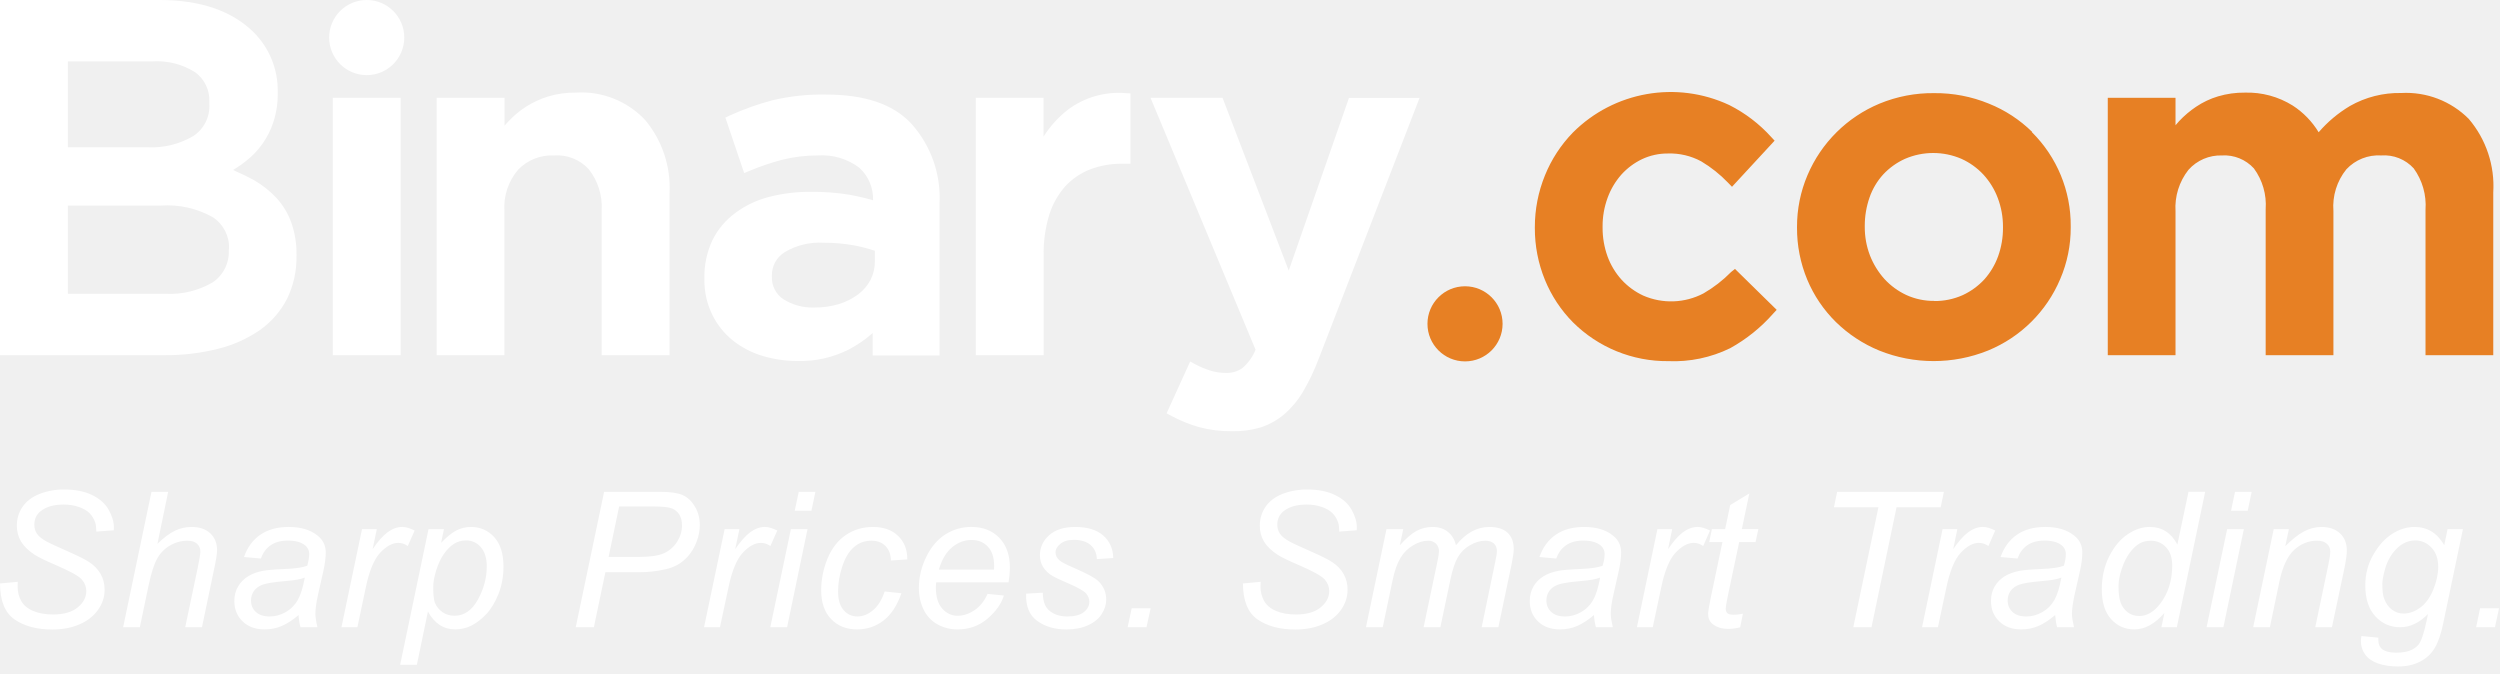
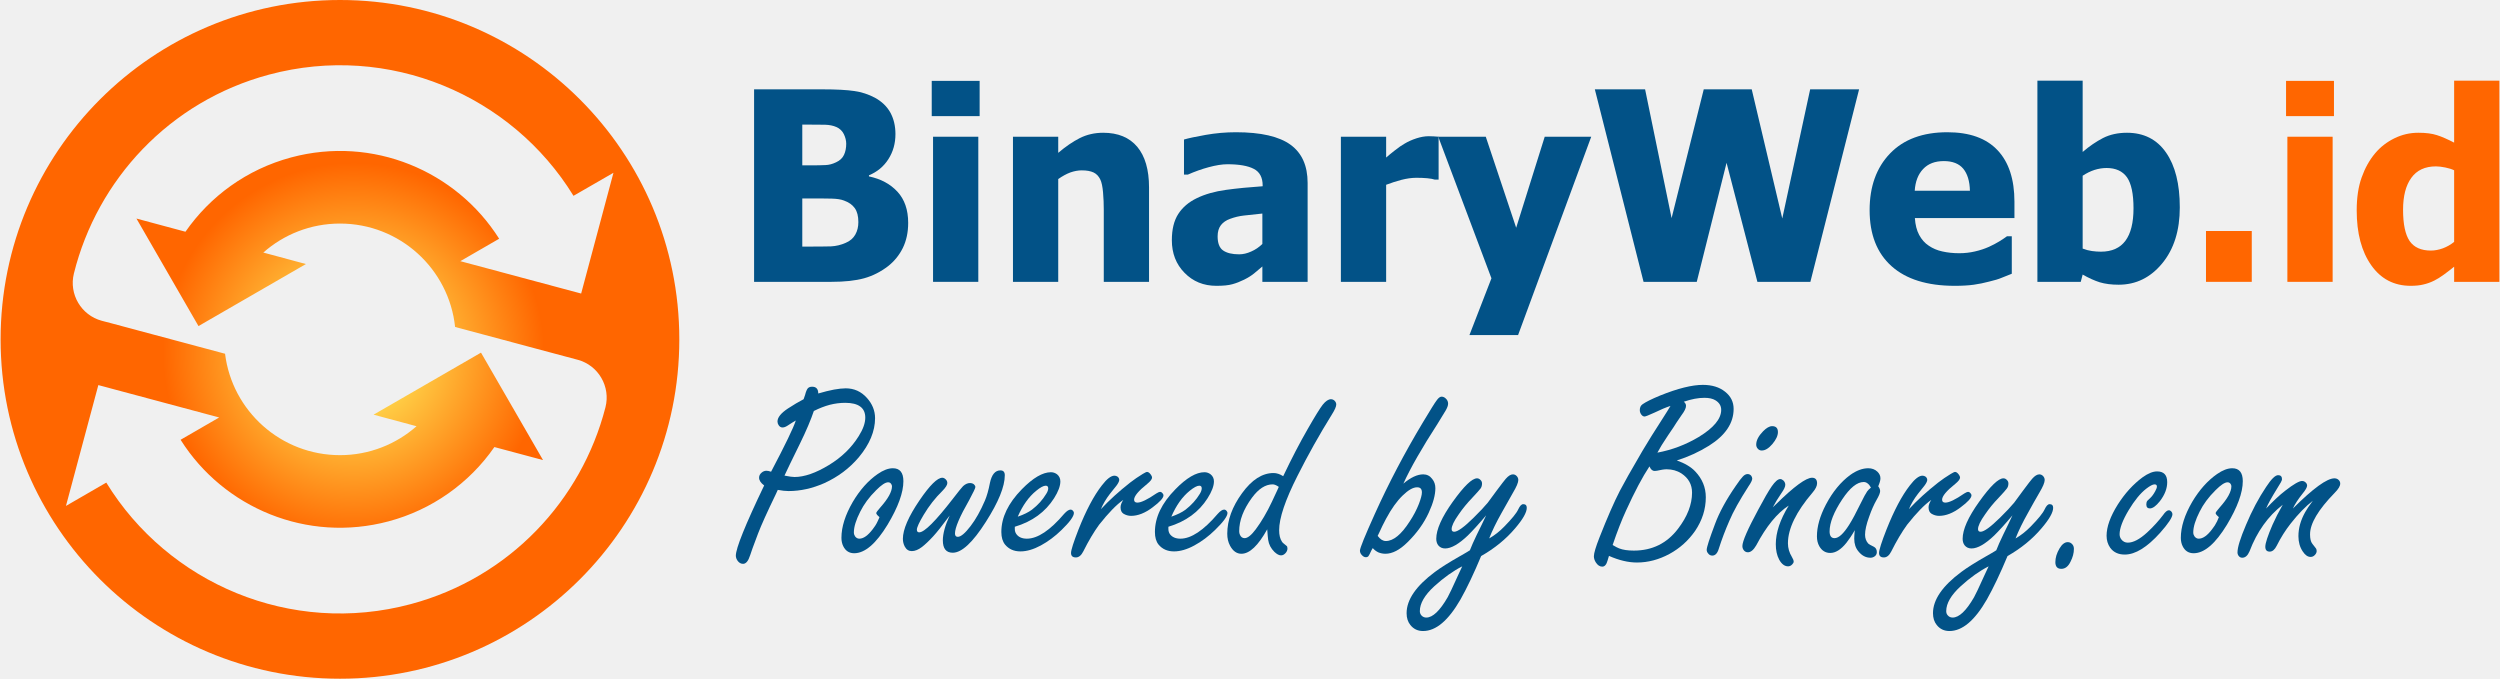
- <svg xmlns="http://www.w3.org/2000/svg" viewBox="0 0 193 52">
-   <g fill="none" fill-rule="evenodd">
-     <g fill-rule="nonzero">
-       <path d="M44.46 7.15a7.15 7.15 0 0 0-2.12.29 7.06 7.06 0 0 0-1.72.79 7.18 7.18 0 0 0-1.37 1.14l-.3.33V7.55h-5.24v19.87h5.23V16.29A4.46 4.46 0 0 1 40 13.1a3.61 3.61 0 0 1 2.78-1.1 3.31 3.31 0 0 1 2.67 1.06 4.69 4.69 0 0 1 1 3.16v11.2h5.24V14.89a8.16 8.16 0 0 0-1.87-5.61 6.74 6.74 0 0 0-5.36-2.13zM63.75 7.3a16.55 16.55 0 0 0-4.11.44 20.87 20.87 0 0 0-3.31 1.18l-.33.16 1.45 4.28.41-.17a19.25 19.25 0 0 1 2.5-.85 11.25 11.25 0 0 1 2.78-.34 4.78 4.78 0 0 1 3.2.95 3.25 3.25 0 0 1 1.06 2.51 18.61 18.61 0 0 0-1.84-.43 17.45 17.45 0 0 0-3-.22 12.37 12.37 0 0 0-3.18.39 7.41 7.41 0 0 0-2.6 1.23A5.81 5.81 0 0 0 55 18.54a6.63 6.63 0 0 0-.62 2.94v.07a6 6 0 0 0 .6 2.73 5.84 5.84 0 0 0 1.59 2 6.83 6.83 0 0 0 2.28 1.19 9.26 9.26 0 0 0 2.72.4 8.29 8.29 0 0 0 3.92-.87 9.17 9.17 0 0 0 1.88-1.29v1.73h5.16V15.76a8.56 8.56 0 0 0-2.18-6.22C68.91 8 66.69 7.3 63.75 7.3zm-.9 16.44a4.18 4.18 0 0 1-2.39-.65 2 2 0 0 1-.87-1.74v-.07a2.08 2.08 0 0 1 1-1.82 5.25 5.25 0 0 1 3-.72 12.61 12.61 0 0 1 2.32.2 12 12 0 0 1 1.63.42v.79c.006.503-.107 1-.33 1.45a3.42 3.42 0 0 1-.95 1.12 5 5 0 0 1-1.48.75 6.35 6.35 0 0 1-1.93.27zM99.49 20.89L94.38 7.55h-5.56L96.93 27a3.7 3.7 0 0 1-1 1.4 2.06 2.06 0 0 1-1.3.39 4.06 4.06 0 0 1-1.19-.18 7 7 0 0 1-1.17-.49l-.39-.21-1.82 4 .34.18c.683.37 1.404.665 2.15.88a9.42 9.42 0 0 0 2.55.32c.75.019 1.5-.08 2.22-.29a5.48 5.48 0 0 0 1.8-1 7 7 0 0 0 1.46-1.74 16.78 16.78 0 0 0 1.22-2.55l7.79-20.15h-5.45l-4.65 13.33z" fill="#FFF" />
-       <path d="M133.64 21a10 10 0 0 1-2.13 1.65 5.38 5.38 0 0 1-4.65.17 5.3 5.3 0 0 1-1.67-1.22 5.48 5.48 0 0 1-1.09-1.81 6.47 6.47 0 0 1-.38-2.23v-.07a6.31 6.31 0 0 1 .38-2.2 5.61 5.61 0 0 1 1.06-1.8c.45-.5.993-.909 1.6-1.2a4.62 4.62 0 0 1 2-.44 5.06 5.06 0 0 1 2.58.61 9.86 9.86 0 0 1 2.06 1.64l.31.32 3.29-3.56-.26-.28a11.06 11.06 0 0 0-3.24-2.47 10.67 10.67 0 0 0-12.07 2.12 10.27 10.27 0 0 0-2.16 3.31 10.56 10.56 0 0 0-.78 4v.07a10.47 10.47 0 0 0 .78 4 10.09 10.09 0 0 0 2.16 3.27 10.29 10.29 0 0 0 7.36 3 9.92 9.92 0 0 0 4.78-1 12.46 12.46 0 0 0 3.32-2.67l.27-.29-3.22-3.16-.3.24zM156.88 10.18A10.2 10.2 0 0 0 153.54 8a10.84 10.84 0 0 0-4.22-.81 10.7 10.7 0 0 0-4.22.81 10.37 10.37 0 0 0-5.56 5.52 10.12 10.12 0 0 0-.81 4v.07a10.32 10.32 0 0 0 .79 4 10 10 0 0 0 2.21 3.27 10.49 10.49 0 0 0 3.34 2.2 11.24 11.24 0 0 0 8.41 0 10.28 10.28 0 0 0 5.57-5.52 10 10 0 0 0 .81-4v-.07a10.12 10.12 0 0 0-3-7.27l.02-.02zm-7.56 13.05a5.06 5.06 0 0 1-2.14-.45 5.39 5.39 0 0 1-1.7-1.24 6 6 0 0 1-1.12-1.82 6.08 6.08 0 0 1-.4-2.21v-.07a6.63 6.63 0 0 1 .37-2.2 5.14 5.14 0 0 1 1.06-1.78 5.26 5.26 0 0 1 1.68-1.2 5.5 5.5 0 0 1 4.35 0 5.31 5.31 0 0 1 1.7 1.22 5.57 5.57 0 0 1 1.11 1.81 6.23 6.23 0 0 1 .4 2.23v.07a6.44 6.44 0 0 1-.37 2.18 5.49 5.49 0 0 1-1.06 1.79 5.32 5.32 0 0 1-1.67 1.22 5.26 5.26 0 0 1-2.21.46v-.01zM190.59 9.18a6.83 6.83 0 0 0-5.22-2 7.68 7.68 0 0 0-3.95 1 9.81 9.81 0 0 0-2.42 2.03 6.43 6.43 0 0 0-2-2.06 6.6 6.6 0 0 0-3.69-1 7 7 0 0 0-2.08.29c-.6.18-1.17.45-1.69.8a7.54 7.54 0 0 0-1.31 1.11l-.28.32V7.55h-5.23v19.87h5.23v-11.1a4.7 4.7 0 0 1 1-3.21 3.32 3.32 0 0 1 2.58-1.11 3.09 3.09 0 0 1 2.47 1 4.75 4.75 0 0 1 .91 3.15v11.27h5.23V16.29a4.56 4.56 0 0 1 1-3.22 3.39 3.39 0 0 1 2.69-1.07 3.09 3.09 0 0 1 2.51 1 4.86 4.86 0 0 1 .91 3.19v11.23h5.23V14.85a8 8 0 0 0-1.89-5.67z" fill="#E78024" />
-       <path fill="#FFF" d="M25.69 7.55h5.24v19.87h-5.24zM31.21 2.9a2.9 2.9 0 1 0-5.8 0 2.9 2.9 0 0 0 5.8 0z" />
-       <path d="M116 25a2.9 2.9 0 1 0-5.8 0 2.9 2.9 0 0 0 5.8 0z" fill="#E78024" />
-       <path d="M21.35 15.29a7.49 7.49 0 0 0-1.74-1.38 13.76 13.76 0 0 0-1.35-.66l-.26-.13.27-.17c.23-.14.45-.31.67-.48a6.26 6.26 0 0 0 2.16-3.03 6.92 6.92 0 0 0 .34-2.26v-.07a6.33 6.33 0 0 0-1.89-4.65C17.88.83 15.46 0 12.31 0H0v27.42h12.69a16.26 16.26 0 0 0 4.13-.49 9.88 9.88 0 0 0 3.23-1.44 6.73 6.73 0 0 0 2.1-2.4 7.27 7.27 0 0 0 .74-3.32v-.07a7.15 7.15 0 0 0-.4-2.51 5.58 5.58 0 0 0-1.14-1.9zM5.24 11.16V4.74h6.5a5.52 5.52 0 0 1 3.33.84 2.67 2.67 0 0 1 1.09 2.29V8a2.76 2.76 0 0 1-1.25 2.51 6.33 6.33 0 0 1-3.52.86H5.24v-.21zm12.42 8.12a2.82 2.82 0 0 1-1.26 2.53 6.52 6.52 0 0 1-3.63.87H5.24v-6.81h7.19a7.14 7.14 0 0 1 4 .9 2.77 2.77 0 0 1 1.25 2.44l-.02.07zM86.9 7.19a6.53 6.53 0 0 0-4.46 1.28 8.18 8.18 0 0 0-1.88 2.08v-3h-5.23v19.87h5.24v-7.66a10.11 10.11 0 0 1 .43-3.17 6.05 6.05 0 0 1 1.24-2.21 5.16 5.16 0 0 1 1.91-1.3 6.72 6.72 0 0 1 2.48-.44h.64V7.21l-.37-.02z" fill="#FFF" />
-     </g>
-     <g fill="#FFF">
-       <path d="M0 45.043l1.373-.127-.012.361c0 .405.083.772.273 1.11.186.334.493.595.92.776.43.185.941.275 1.53.275.84 0 1.48-.182 1.918-.55.445-.365.66-.783.66-1.256 0-.328-.114-.626-.347-.896-.24-.27-.887-.629-1.952-1.088-.826-.355-1.383-.625-1.683-.817-.47-.307-.82-.645-1.046-1.009a2.335 2.335 0 0 1-.333-1.245c0-.536.144-1.018.44-1.45.3-.435.727-.762 1.3-.991a5.145 5.145 0 0 1 1.923-.347c.85 0 1.57.144 2.154.431.585.287 1.01.666 1.274 1.14.267.477.401.93.401 1.362 0 .043-.004.115-.01.215l-1.348.103c0-.29-.028-.522-.079-.686a1.938 1.938 0 0 0-.445-.74c-.198-.196-.477-.357-.823-.476a3.562 3.562 0 0 0-1.178-.186c-.762 0-1.352.174-1.777.515-.327.262-.483.61-.483 1.04 0 .257.066.484.196.688.134.204.376.4.724.596.248.139.839.41 1.766.819.752.334 1.27.595 1.554.786.382.25.668.554.876.913.207.362.31.765.31 1.223 0 .564-.174 1.087-.52 1.566-.348.478-.821.847-1.424 1.105-.618.266-1.315.395-2.101.395-1.185 0-2.15-.258-2.901-.774C.379 47.307.005 46.38 0 45.043M9.506 48.421l2.187-10.45h1.29l-.83 4.016c.476-.471.92-.802 1.338-1.008a2.885 2.885 0 0 1 1.28-.298c.63 0 1.114.163 1.464.493.35.332.523.766.523 1.309 0 .267-.077.756-.232 1.467l-.934 4.472h-1.294l.965-4.585c.139-.664.206-1.083.206-1.253a.78.78 0 0 0-.258-.606c-.17-.16-.418-.234-.739-.234a2.61 2.61 0 0 0-1.338.364 2.59 2.59 0 0 0-.992 1.003c-.245.426-.463 1.115-.666 2.059l-.68 3.251h-1.29zM23.53 44.588c-.186.07-.379.125-.58.16-.212.04-.56.081-1.044.122-.753.064-1.28.154-1.597.253-.303.105-.538.27-.699.488a1.287 1.287 0 0 0-.233.74c0 .364.12.66.375.892.252.233.606.349 1.067.349.43 0 .838-.112 1.238-.337.394-.225.708-.54.937-.948.226-.4.403-.978.535-1.72m-.477 2.894c-.455.382-.882.667-1.297.843-.417.181-.856.266-1.33.266-.694 0-1.267-.202-1.69-.615-.43-.41-.644-.937-.644-1.58 0-.424.097-.8.292-1.124.193-.325.444-.581.768-.78.318-.2.704-.34 1.168-.427.29-.053.838-.104 1.655-.137.809-.03 1.393-.114 1.75-.255.092-.35.146-.643.146-.877a.849.849 0 0 0-.328-.704c-.304-.24-.736-.358-1.316-.358-.541 0-.983.118-1.33.36-.35.24-.597.581-.754 1.026l-1.305-.117c.26-.752.687-1.326 1.266-1.724.578-.398 1.308-.597 2.188-.597.94 0 1.676.222 2.227.668.418.333.63.765.63 1.297 0 .405-.062.872-.178 1.406l-.423 1.88c-.135.597-.198 1.085-.198 1.462 0 .236.05.577.158 1.027h-1.31a4.177 4.177 0 0 1-.145-.94M26.36 48.421l1.588-7.574h1.142l-.324 1.551c.391-.586.774-1.018 1.148-1.303.375-.276.754-.415 1.147-.415.259 0 .577.09.95.275l-.53 1.2a1.223 1.223 0 0 0-.735-.245c-.45 0-.919.254-1.392.757-.477.506-.85 1.407-1.122 2.717l-.64 3.037H26.36zM33.445 45.326c0 .568.043.958.118 1.176.121.312.32.56.592.753.266.188.58.281.936.281.745 0 1.347-.418 1.805-1.25.457-.836.682-1.684.682-2.554 0-.644-.152-1.139-.457-1.49a1.47 1.47 0 0 0-1.148-.522c-.329 0-.636.085-.918.26-.278.173-.539.433-.78.776-.243.346-.436.765-.598 1.268-.155.495-.232.935-.232 1.302zm-2.554 5.996l2.191-10.475h1.19l-.218 1.058c.444-.46.839-.78 1.186-.96a2.482 2.482 0 0 1 1.115-.264c.718 0 1.32.262 1.8.786.471.526.713 1.277.713 2.257 0 .787-.135 1.508-.394 2.154-.264.65-.589 1.174-.964 1.565-.385.396-.77.685-1.155.872a2.82 2.82 0 0 1-1.201.276c-.908 0-1.615-.459-2.118-1.382l-.854 4.113h-1.29zM46.984 42.995h2.306c.9 0 1.56-.096 1.978-.29.416-.192.75-.484 1.003-.878.25-.394.38-.816.38-1.258 0-.343-.069-.62-.205-.838a1.188 1.188 0 0 0-.561-.476c-.245-.102-.71-.154-1.401-.154h-2.687l-.813 3.894zm-2.537 5.426l2.19-10.45h4.374c.759 0 1.324.086 1.707.257.38.177.693.474.937.892.246.421.37.893.37 1.413 0 .437-.082.874-.261 1.321a3.582 3.582 0 0 1-.666 1.106c-.27.29-.543.509-.82.656a3.439 3.439 0 0 1-.883.328 8.955 8.955 0 0 1-2.036.232h-2.623l-.889 4.245h-1.4zM54.352 48.421l1.59-7.574h1.141l-.326 1.551c.396-.586.776-1.018 1.153-1.303.368-.276.754-.415 1.146-.415.252 0 .571.09.95.275l-.532 1.2a1.225 1.225 0 0 0-.735-.245c-.453 0-.918.254-1.39.757-.475.506-.85 1.407-1.118 2.717l-.651 3.037h-1.228zM61.353 39.43l.309-1.46h1.287l-.307 1.46h-1.289zm-1.886 8.991l1.59-7.574h1.284l-1.577 7.574h-1.297zM68.296 45.662l1.293.136c-.326.943-.785 1.645-1.38 2.106-.6.459-1.281.687-2.039.687-.827 0-1.493-.265-2.006-.798-.516-.536-.769-1.277-.769-2.231 0-.825.164-1.64.488-2.438.33-.8.806-1.407 1.418-1.822.613-.414 1.306-.621 2.095-.621.812 0 1.463.228 1.934.688.483.458.714 1.061.714 1.82l-1.267.082c-.009-.48-.15-.852-.423-1.124-.274-.27-.63-.406-1.079-.406-.52 0-.969.163-1.347.494-.383.323-.683.823-.901 1.489a6.111 6.111 0 0 0-.328 1.928c0 .652.146 1.13.434 1.457.283.322.632.482 1.058.482.415 0 .816-.154 1.198-.476.387-.316.689-.803.907-1.453M72.48 43.973h4.26c0-.133.006-.23.006-.282 0-.652-.161-1.147-.484-1.49-.328-.347-.74-.516-1.253-.516-.55 0-1.054.188-1.513.569-.45.38-.794.953-1.016 1.719m3.76 1.875l1.259.125c-.186.624-.603 1.217-1.25 1.776-.65.562-1.428.842-2.325.842-.561 0-1.08-.13-1.548-.39a2.527 2.527 0 0 1-1.066-1.129c-.248-.495-.373-1.053-.373-1.688 0-.829.196-1.63.576-2.406.384-.777.88-1.354 1.488-1.732a3.667 3.667 0 0 1 1.98-.566c.907 0 1.622.278 2.164.84.544.561.818 1.324.818 2.294 0 .37-.039.751-.101 1.142h-5.587a2.612 2.612 0 0 0-.027.396c0 .711.16 1.25.488 1.625.324.37.722.56 1.193.56.446 0 .878-.146 1.31-.436.426-.287.757-.708 1-1.253M79.215 45.83l1.29-.074c0 .37.06.685.172.946.116.263.328.478.632.646.307.161.667.244 1.072.244.574 0 1.005-.11 1.292-.336.288-.23.424-.5.424-.811 0-.22-.087-.434-.252-.633-.181-.198-.61-.442-1.29-.738-.682-.293-1.118-.497-1.313-.617a2.11 2.11 0 0 1-.72-.69 1.706 1.706 0 0 1-.24-.906c0-.597.235-1.113.71-1.54.48-.426 1.146-.64 2.006-.64.944 0 1.673.22 2.17.66.503.436.758 1.018.776 1.736l-1.268.084c-.014-.459-.178-.818-.482-1.083-.305-.267-.74-.402-1.294-.402-.449 0-.8.102-1.041.312-.25.2-.373.421-.373.66 0 .24.108.443.322.624.143.126.511.314 1.108.573.99.428 1.61.762 1.87 1.011.41.397.614.875.614 1.443 0 .374-.115.74-.349 1.104-.223.36-.581.652-1.055.865-.474.218-1.03.326-1.674.326-.878 0-1.621-.214-2.235-.65-.615-.435-.906-1.137-.872-2.113M87.053 48.421l.314-1.462h1.463l-.321 1.462zM95.954 45.043l1.373-.127-.017.361c0 .405.093.772.276 1.11.188.334.494.595.922.776.43.185.943.275 1.535.275.834 0 1.475-.182 1.912-.55.443-.365.661-.783.661-1.256 0-.328-.115-.626-.346-.896-.239-.27-.889-.629-1.947-1.088-.832-.355-1.385-.625-1.686-.817-.47-.307-.823-.645-1.05-1.009a2.356 2.356 0 0 1-.33-1.245c0-.536.148-1.018.439-1.45.3-.435.729-.762 1.296-.991a5.208 5.208 0 0 1 1.93-.347c.845 0 1.569.144 2.153.431.588.287 1.014.666 1.273 1.14.268.477.4.93.4 1.362 0 .043-.005.115-.01.215l-1.35.103c0-.29-.024-.522-.08-.686a1.812 1.812 0 0 0-.441-.74c-.199-.196-.476-.357-.82-.476a3.592 3.592 0 0 0-1.18-.186c-.757 0-1.353.174-1.778.515-.322.262-.482.61-.482 1.04 0 .257.067.484.201.688.131.204.374.4.72.596.242.139.838.41 1.761.819.758.334 1.274.595 1.556.786.382.25.677.554.88.913.208.362.307.765.307 1.223 0 .564-.177 1.087-.515 1.566-.346.478-.823.847-1.432 1.105-.607.266-1.307.395-2.096.395-1.18 0-2.15-.258-2.9-.774-.751-.517-1.13-1.444-1.135-2.781M105.452 48.421l1.585-7.574h1.296l-.268 1.249c.484-.535.915-.904 1.292-1.112.382-.2.791-.303 1.231-.303.47 0 .87.12 1.183.374.317.248.526.599.627 1.04.387-.47.79-.829 1.219-1.061a2.74 2.74 0 0 1 1.345-.353c.635 0 1.11.15 1.424.446.316.298.474.722.474 1.263 0 .232-.054.62-.162 1.156l-1.025 4.876h-1.289l1.04-5.005c.091-.407.137-.7.137-.877 0-.247-.08-.443-.236-.585-.161-.141-.378-.211-.664-.211-.383 0-.778.113-1.177.348a2.44 2.44 0 0 0-.931.916c-.222.376-.42.959-.583 1.741l-.774 3.673h-1.294l1.076-5.114c.072-.345.11-.59.11-.74a.802.802 0 0 0-.23-.599.825.825 0 0 0-.603-.225c-.368 0-.753.112-1.152.347-.401.232-.73.557-.981.972-.252.414-.47 1.01-.625 1.78l-.75 3.578h-1.295zM123.528 44.588c-.178.07-.375.125-.584.16-.203.04-.552.081-1.03.122-.755.064-1.291.154-1.598.253-.308.105-.542.27-.7.488-.16.222-.236.471-.236.74 0 .364.127.66.377.892.251.233.6.349 1.069.349.425 0 .84-.112 1.232-.337a2.42 2.42 0 0 0 .936-.948c.232-.4.403-.978.534-1.72m-.475 2.894c-.448.382-.884.667-1.293.843-.414.181-.856.266-1.334.266-.694 0-1.265-.202-1.688-.615-.431-.41-.64-.937-.64-1.58 0-.424.094-.8.287-1.124.191-.325.449-.581.77-.78.316-.2.711-.34 1.17-.427.287-.053.84-.104 1.65-.137.812-.03 1.398-.114 1.75-.255.102-.35.15-.643.15-.877a.861.861 0 0 0-.327-.704c-.302-.24-.74-.358-1.315-.358-.541 0-.99.118-1.332.36-.35.24-.598.581-.755 1.026l-1.304-.117c.266-.752.684-1.326 1.268-1.724.576-.398 1.305-.597 2.186-.597.939 0 1.682.222 2.228.668.421.333.627.765.627 1.297 0 .405-.06.872-.178 1.406l-.422 1.88c-.135.597-.2 1.085-.2 1.462 0 .236.052.577.157 1.027h-1.303a4.368 4.368 0 0 1-.152-.94M126.37 48.421l1.582-7.574h1.142l-.321 1.551c.39-.586.774-1.018 1.144-1.303.373-.276.755-.415 1.15-.415.252 0 .568.09.947.275l-.528 1.2a1.217 1.217 0 0 0-.734-.245c-.455 0-.918.254-1.4.757-.472.506-.842 1.407-1.113 2.717l-.646 3.037h-1.223zM134.551 47.373l-.212 1.056c-.31.079-.615.12-.906.12-.51 0-.917-.125-1.226-.38-.229-.19-.339-.446-.339-.776 0-.165.06-.548.181-1.147l.922-4.397h-1.02l.206-1.002h1.024l.39-1.856 1.477-.896-.578 2.751h1.275l-.216 1.003h-1.263l-.883 4.18c-.11.533-.158.854-.158.954 0 .157.044.273.127.353.083.08.232.12.433.12.285.002.537-.026.766-.083M143.074 48.421l1.94-9.26h-3.434l.246-1.19h8.243l-.25 1.19h-3.406l-1.933 9.26zM148.382 48.421l1.585-7.574h1.14l-.32 1.551c.393-.586.778-1.018 1.15-1.303.372-.276.752-.415 1.15-.415.252 0 .572.09.945.275l-.527 1.2a1.24 1.24 0 0 0-.74-.245c-.453 0-.916.254-1.389.757-.477.506-.85 1.407-1.121 2.717l-.647 3.037h-1.226zM159.138 44.588c-.18.07-.375.125-.581.16-.208.04-.552.081-1.036.122-.756.064-1.291.154-1.592.253-.313.105-.549.27-.708.488a1.285 1.285 0 0 0-.231.74c0 .364.128.66.374.892.252.233.605.349 1.064.349.435 0 .844-.112 1.238-.337.399-.225.708-.54.942-.948.219-.4.398-.978.53-1.72m-.479 2.894c-.445.382-.882.667-1.292.843-.416.181-.859.266-1.325.266-.704 0-1.27-.202-1.693-.615-.434-.41-.645-.937-.645-1.58 0-.424.095-.8.287-1.124.196-.325.447-.581.769-.78.32-.2.712-.34 1.175-.427.288-.053.84-.104 1.65-.137.813-.03 1.394-.114 1.746-.255.102-.35.15-.643.15-.877a.85.85 0 0 0-.328-.704c-.302-.24-.74-.358-1.312-.358-.545 0-.987.118-1.334.36-.347.24-.592.581-.754 1.026l-1.31-.117c.267-.752.69-1.326 1.269-1.724.578-.398 1.308-.597 2.19-.597.933 0 1.679.222 2.225.668.423.333.627.765.627 1.297 0 .405-.055.872-.176 1.406l-.424 1.88c-.127.597-.2 1.085-.2 1.462 0 .236.054.577.157 1.027h-1.302c-.072-.248-.116-.56-.15-.94M163.549 45.25c0 .527.047.94.155 1.244.103.305.284.558.533.761.254.202.552.3.91.3.58 0 1.115-.3 1.59-.91.634-.808.958-1.805.958-2.996 0-.595-.155-1.063-.477-1.401a1.552 1.552 0 0 0-1.186-.504c-.304 0-.587.068-.845.203-.253.14-.506.371-.756.706-.25.33-.462.75-.63 1.256-.17.508-.252.957-.252 1.34zm3.54 2.074c-.74.844-1.51 1.266-2.314 1.266-.719 0-1.32-.261-1.797-.794-.484-.53-.719-1.3-.719-2.304 0-.926.188-1.769.564-2.528.387-.763.857-1.334 1.429-1.713.561-.385 1.137-.571 1.704-.571.946 0 1.655.448 2.137 1.358l.859-4.07h1.288l-2.187 10.453h-1.193l.23-1.097zM172.237 39.43l.304-1.46h1.287l-.304 1.46h-1.287zm-1.888 8.991l1.587-7.574h1.29l-1.58 7.574h-1.297zM173.945 48.421l1.587-7.574h1.17l-.28 1.323c.51-.516.986-.897 1.43-1.134a2.823 2.823 0 0 1 1.358-.355c.608 0 1.087.165 1.446.5.35.331.52.773.52 1.33 0 .282-.06.722-.18 1.325l-.97 4.585h-1.288l1.005-4.798c.1-.467.153-.811.153-1.036a.772.772 0 0 0-.267-.611c-.173-.16-.416-.235-.751-.235-.663 0-1.25.237-1.768.712-.514.476-.899 1.288-1.14 2.445l-.734 3.52h-1.291v.003zM183.916 45.069c0 .52.041.909.149 1.17.137.365.344.646.607.835.27.198.558.293.885.293.424 0 .847-.15 1.264-.444.422-.299.758-.76 1.02-1.38.254-.623.388-1.22.388-1.783 0-.623-.169-1.118-.523-1.487a1.663 1.663 0 0 0-1.274-.551c-.316 0-.625.082-.92.252-.288.166-.568.426-.825.77a3.73 3.73 0 0 0-.576 1.232c-.132.483-.195.847-.195 1.093m-1.616 4.033l1.31.125c-.018.295.025.515.103.662a.79.79 0 0 0 .383.341c.23.109.541.156.908.156.786 0 1.343-.2 1.69-.603.222-.27.427-.865.62-1.77l.128-.611c-.67.68-1.389 1.02-2.142 1.02a2.506 2.506 0 0 1-1.925-.846c-.52-.563-.774-1.362-.774-2.392 0-.85.2-1.632.61-2.345.403-.712.89-1.25 1.45-1.615.566-.361 1.142-.543 1.734-.543 1 0 1.76.467 2.301 1.41l.256-1.244h1.187l-1.53 7.31c-.165.803-.381 1.426-.657 1.88-.268.443-.64.797-1.128 1.043-.484.247-1.045.371-1.678.371-.608 0-1.135-.077-1.577-.238-.438-.154-.767-.386-.983-.69a1.744 1.744 0 0 1-.326-1.034c.003-.118.019-.245.04-.387M191.157 48.421l.306-1.462h1.461l-.312 1.462z" />
+ <svg xmlns="http://www.w3.org/2000/svg" width="1024" height="278" viewBox="0 0 339.56 92.23" shape-rendering="geometricPrecision" text-rendering="geometricPrecision" image-rendering="optimizeQuality" fill-rule="evenodd" clip-rule="evenodd">
+   <defs>
+     <style>.fil0,.fil1{fill:#025287;fill-rule:nonzero}.fil1{fill:#f60}</style>
+     <radialGradient id="id0" gradientUnits="userSpaceOnUse" gradientTransform="rotate(-90 48 57) scale(1.18794)" cx="47.96" cy="47.96" r="21.8" fx="47.96" fy="47.96">
+       <stop offset="0" stop-color="#ff6" />
+       <stop offset="1" stop-color="#f60" />
+     </radialGradient>
+   </defs>
+   <g id="Layer_x0020_1">
+     <g id="_2921596703680">
+       <path class="fil0" d="M123.33 30.29c0 1.3-.25 2.44-.74 3.43-.49.98-1.16 1.79-1.98 2.44-.99.76-2.07 1.32-3.25 1.65-1.18.33-2.68.49-4.49.49h-10.48V12.14h9.25c1.93 0 3.38.08 4.37.23 1 .14 1.93.45 2.8.91.93.51 1.63 1.18 2.1 2.02.46.85.69 1.82.69 2.92 0 1.28-.32 2.41-.96 3.41-.63.99-1.52 1.73-2.64 2.19v.15c1.61.34 2.9 1.03 3.87 2.08.97 1.05 1.46 2.46 1.46 4.24zm-8.42-10.76c0-.42-.11-.86-.32-1.3a2.01 2.01 0 0 0-1.02-.97c-.43-.19-.94-.29-1.53-.31-.6-.01-1.48-.02-2.65-.02h-.45v5.54h.82c1.13 0 1.91-.01 2.37-.04.45-.02.91-.14 1.39-.37.53-.24.89-.58 1.09-1.02.2-.43.3-.93.3-1.51zm1.65 10.65c0-.81-.16-1.44-.49-1.9-.33-.46-.82-.8-1.47-1.03-.4-.16-.95-.24-1.65-.26-.7-.02-1.63-.02-2.8-.02h-1.21v6.54h.35c1.71 0 2.89-.01 3.55-.03a5.56 5.56 0 0 0 2-.48c.6-.25 1.03-.63 1.31-1.13.28-.5.41-1.06.41-1.69z" />
+       <path id="1" class="fil0" d="M132.86 38.3h-6.15V18.58h6.15V38.3zm.18-22.52h-6.51v-4.79h6.51v4.79z" />
+       <path id="2" class="fil0" d="M156.06 38.3h-6.15v-9.78c0-.79-.03-1.58-.1-2.38-.07-.79-.19-1.37-.37-1.74-.21-.44-.51-.77-.91-.96-.4-.19-.94-.29-1.61-.29-.51 0-1.02.1-1.54.28-.52.19-1.07.49-1.66.9V38.3h-6.15V18.58h6.15v2.19c1.01-.86 1.99-1.53 2.94-2.01.96-.48 2.02-.72 3.17-.72 2.02 0 3.56.64 4.63 1.91 1.06 1.27 1.6 3.11 1.6 5.52V38.3z" />
+       <path id="3" class="fil0" d="M171.46 33.15v-4.13c-1.03.1-1.87.19-2.51.27-.64.07-1.26.22-1.88.45-.53.19-.95.48-1.24.85-.3.39-.45.9-.45 1.53 0 .93.25 1.57.74 1.91.5.35 1.22.53 2.19.53.53 0 1.08-.13 1.63-.38.56-.24 1.07-.59 1.52-1.03zm0 3.06c-.42.35-.8.67-1.13.95-.33.27-.78.56-1.34.84-.55.27-1.08.48-1.6.62-.52.15-1.24.22-2.18.22-1.74 0-3.18-.59-4.33-1.77-1.15-1.17-1.72-2.65-1.72-4.43 0-1.47.29-2.66.87-3.56.58-.9 1.42-1.62 2.52-2.15 1.11-.54 2.44-.92 3.98-1.13 1.54-.21 3.19-.37 4.97-.49v-.11c0-1.08-.4-1.84-1.2-2.25-.8-.42-2-.63-3.59-.63-.73 0-1.57.14-2.54.4s-1.91.6-2.84 1.01h-.52v-4.77c.61-.18 1.59-.39 2.95-.63s2.73-.36 4.11-.36c3.39 0 5.86.57 7.42 1.7 1.55 1.13 2.32 2.86 2.32 5.19V38.3h-6.15v-2.09z" />
+       <path id="4" class="fil0" d="M195.41 24.41h-.51c-.24-.08-.58-.15-1.03-.19-.44-.04-.94-.06-1.48-.06-.65 0-1.32.1-2.03.28-.71.19-1.4.41-2.08.67V38.3h-6.15V18.58h6.15v2.83c.29-.26.68-.58 1.18-.97.5-.4.95-.71 1.36-.94.45-.27.97-.5 1.57-.7.59-.19 1.15-.29 1.68-.29.2 0 .42.01.67.02.24.01.47.03.67.05v5.83z" />
+       <path id="5" class="fil0" d="M216.15 18.58l-9.94 26.95h-6.61l2.99-7.71-7.23-19.24h6.46l4.13 12.37 3.88-12.37z" />
+       <path id="6" class="fil0" d="M252.55 12.14l-6.62 26.16h-7.2l-4.19-16.18-4.05 16.18h-7.23l-6.62-26.16h6.83l3.6 17.5 4.37-17.5h6.52l4.15 17.55 3.79-17.55z" />
+       <path id="7" class="fil0" d="M265.54 38.84c-3.73 0-6.59-.89-8.58-2.67-1.99-1.78-2.98-4.32-2.98-7.61 0-3.22.93-5.79 2.78-7.71 1.85-1.92 4.45-2.88 7.78-2.88 3.03 0 5.3.82 6.83 2.45 1.53 1.62 2.29 3.96 2.29 7v2.21h-13.53c.06.92.25 1.68.58 2.29.33.62.76 1.11 1.31 1.47.53.36 1.14.63 1.85.78.7.16 1.47.24 2.3.24.72 0 1.43-.08 2.12-.24.7-.16 1.33-.37 1.91-.63.5-.23.97-.47 1.39-.73.44-.27.78-.5 1.05-.7h.66v5.09c-.51.2-.97.38-1.38.55-.42.18-.99.35-1.72.52-.67.18-1.36.32-2.06.42-.72.1-1.58.15-2.6.15zm2.07-12.92c-.03-1.31-.34-2.31-.91-3-.57-.68-1.45-1.03-2.63-1.03-1.21 0-2.15.36-2.83 1.09-.68.72-1.05 1.7-1.13 2.94h7.5z" />
+       <path id="8" class="fil0" d="M289.84 28.3c0-1.96-.3-3.37-.89-4.21-.6-.84-1.53-1.26-2.77-1.26-.55 0-1.09.09-1.64.26-.55.18-1.08.44-1.61.79v9.9c.41.16.82.27 1.24.33.42.06.83.09 1.24.09 1.49 0 2.6-.5 3.33-1.48s1.1-2.45 1.1-4.42zm6.29-.12c0 3.13-.79 5.67-2.39 7.61-1.59 1.93-3.56 2.9-5.92 2.9-.98 0-1.84-.11-2.57-.33-.72-.23-1.5-.58-2.32-1.05l-.26.99h-5.89V10.96h6.15v9.69c.91-.78 1.83-1.41 2.76-1.89.94-.48 2.03-.72 3.26-.72 2.29 0 4.07.9 5.31 2.69 1.25 1.79 1.87 4.28 1.87 7.45z" />
+       <path id="9" class="fil1" d="M305.91 38.3h-6.22v-6.91h6.22z" />
+       <path id="10" class="fil1" d="M316.9 38.3h-6.15V18.58h6.15V38.3zm.18-22.52h-6.51v-4.79h6.51v4.79z" />
+       <path id="11" class="fil1" d="M339.56 38.3h-6.15v-2.06c-.4.33-.86.68-1.37 1.06-.51.37-.96.65-1.35.84-.49.24-.97.41-1.46.52-.48.12-1.05.18-1.72.18-2.26 0-4.05-.93-5.36-2.79-1.32-1.87-1.98-4.35-1.98-7.46 0-1.72.22-3.21.67-4.47.45-1.27 1.06-2.37 1.85-3.31.72-.85 1.59-1.52 2.61-2.02 1.02-.5 2.1-.75 3.25-.75 1.03 0 1.88.11 2.54.33.67.21 1.44.56 2.32 1.01v-8.42h6.15V38.3zm-6.15-5.43v-9.73c-.3-.15-.71-.28-1.2-.38-.5-.1-.92-.15-1.27-.15-1.49 0-2.6.52-3.35 1.56-.75 1.03-1.12 2.48-1.12 4.34 0 1.95.3 3.37.89 4.24.59.86 1.56 1.3 2.89 1.3.54 0 1.09-.11 1.64-.31.56-.21 1.06-.5 1.52-.87z" />
+       <path id="12" class="fil0" d="M105.61 66.57l-.24.53c-1.22 2.52-2.03 4.32-2.44 5.4-.64 1.68-.99 2.66-1.07 2.94-.25.79-.57 1.18-.97 1.18-.28 0-.52-.13-.72-.39-.17-.23-.26-.47-.26-.72 0-1 1.28-4.18 3.85-9.54-.46-.34-.69-.7-.69-1.05 0-.27.11-.5.35-.7.19-.16.41-.25.64-.25.16 0 .37.04.64.13 1.92-3.64 3.04-5.96 3.36-6.96-.29.16-.66.4-1.12.7-.26.17-.48.25-.69.25-.22 0-.4-.11-.54-.34a.889.889 0 0 1-.14-.47c0-.55.47-1.14 1.42-1.77.77-.5 1.47-.92 2.13-1.26.11-.28.17-.47.2-.58.11-.44.24-.74.36-.89.13-.15.33-.23.6-.23.55 0 .83.31.83.92.81-.24 1.52-.41 2.14-.53.63-.11 1.16-.17 1.59-.17 1.14 0 2.1.43 2.88 1.3.74.82 1.11 1.74 1.11 2.76 0 1.77-.74 3.54-2.21 5.31-1.27 1.5-2.83 2.67-4.7 3.52-1.62.71-3.23 1.07-4.85 1.07-.39 0-.87-.05-1.46-.16zm4.9-10.72c-.39 1.16-1.01 2.65-1.9 4.46-1.08 2.2-1.78 3.64-2.09 4.32.64.13 1.1.19 1.36.19 1.33 0 2.89-.54 4.67-1.62 1.73-1.05 3.08-2.36 4.05-3.92.6-.95.9-1.79.9-2.53 0-.67-.23-1.17-.68-1.5-.45-.34-1.13-.51-2.05-.51-.69 0-1.39.09-2.1.27-.71.19-1.43.47-2.16.84z" />
+       <path id="13" class="fil0" d="M121.25 63.63c.95 0 1.43.59 1.43 1.76 0 1.55-.72 3.52-2.15 5.91-1.57 2.58-3.08 3.88-4.54 3.88-.67 0-1.17-.32-1.48-.95-.16-.32-.25-.7-.25-1.14 0-1.5.52-3.12 1.54-4.88.96-1.62 2.08-2.89 3.38-3.79.76-.53 1.45-.79 2.07-.79zm-1.82 6.64c-.29-.24-.44-.42-.44-.55 0-.09.19-.35.56-.77 1.06-1.19 1.58-2.14 1.58-2.87a.54.54 0 0 0-.09-.28.464.464 0 0 0-.43-.26c-.38 0-.93.36-1.65 1.09-.94.93-1.65 1.9-2.14 2.89-.58 1.14-.87 2.08-.87 2.83 0 .21.06.38.16.53.15.21.35.32.58.32.56 0 1.16-.42 1.81-1.27.28-.35.51-.71.68-1.09.18-.37.26-.57.25-.57z" />
+       <path id="14" class="fil0" d="M128.97 70.06c-1.01 1.36-1.75 2.29-2.23 2.81-.6.65-1.12 1.14-1.55 1.47-.49.37-.95.55-1.37.55-.41 0-.73-.2-.95-.61-.17-.32-.26-.67-.26-1.06 0-1.27.76-3.03 2.28-5.26 1.38-2.02 2.41-3.04 3.08-3.04.16 0 .32.08.47.23.14.14.21.31.21.49 0 .26-.23.62-.68 1.08-.98.96-1.82 2.04-2.54 3.25-.61 1.02-.92 1.7-.92 2.01 0 .24.11.36.32.36.7 0 2.23-1.53 4.58-4.57.76-.99 1.22-1.55 1.38-1.71.31-.28.62-.42.94-.42.21 0 .39.06.54.18.13.12.19.24.19.37 0 .14-.28.73-.84 1.77-1.28 2.23-1.93 3.75-1.93 4.53 0 .31.13.46.38.46.42 0 1-.49 1.74-1.46.7-.91 1.35-2.07 1.95-3.47.26-.61.49-1.41.68-2.4.24-1.13.71-1.7 1.42-1.7.4 0 .6.22.6.66 0 1.54-.86 3.65-2.57 6.33-1.78 2.8-3.28 4.2-4.5 4.2-.9 0-1.35-.56-1.35-1.68 0-.91.31-2.04.93-3.37z" />
+       <path id="15" class="fil0" d="M137.82 71.58v.31c0 .26.07.48.2.67.29.42.77.64 1.44.64 1.46 0 3.16-1.13 5.07-3.38.35-.38.63-.57.87-.57.12 0 .24.06.35.19.07.1.1.18.1.26 0 .46-.56 1.23-1.68 2.32-.88.86-1.82 1.56-2.81 2.1-1 .54-1.92.81-2.78.81-.88 0-1.57-.31-2.08-.92-.34-.42-.51-.99-.51-1.72 0-1.98.93-3.91 2.79-5.81 1.51-1.54 2.83-2.31 3.95-2.31.31 0 .58.1.83.28.3.25.45.57.45.97 0 .61-.28 1.38-.85 2.28-1.19 1.87-2.96 3.17-5.34 3.88zm.4-1.37c.82-.28 1.46-.6 1.93-.95.82-.63 1.46-1.35 1.94-2.15.18-.28.27-.53.27-.75 0-.24-.12-.36-.34-.36-.3 0-.73.23-1.29.69-1 .81-1.84 1.98-2.51 3.52z" />
+       <path id="16" class="fil0" d="M149.52 69.19c1.14-1.23 2.47-2.43 3.97-3.61.54-.42 1.11-.81 1.72-1.18.3-.18.49-.27.58-.27.17 0 .35.13.53.39.1.13.15.27.15.38 0 .21-.22.5-.66.86-1.19.95-1.78 1.66-1.78 2.14 0 .27.15.4.45.4.5 0 1.36-.41 2.58-1.25.21-.13.38-.21.52-.21.1 0 .19.05.28.15.1.1.16.21.16.33 0 .35-.49.89-1.47 1.62-1.03.78-2 1.16-2.93 1.16-.37 0-.71-.1-1.03-.29-.27-.17-.4-.46-.4-.88 0-.29.13-.63.37-1-.93.65-2.02 1.78-3.28 3.37-.72.99-1.44 2.2-2.16 3.64-.27.54-.61.81-1 .81-.44 0-.66-.2-.66-.61 0-.4.35-1.47 1.02-3.2 1.02-2.57 2.07-4.57 3.17-5.98.68-.89 1.25-1.32 1.71-1.32.15 0 .29.04.42.13.15.12.23.27.23.45 0 .17-.12.42-.35.74-.04.05-.36.45-.93 1.17-.53.69-.93 1.38-1.21 2.06z" />
+       <path id="17" class="fil0" d="M158.69 71.58v.31c0 .26.07.48.19.67.3.42.78.64 1.44.64 1.47 0 3.16-1.13 5.08-3.38.34-.38.63-.57.86-.57.13 0 .25.06.35.19.07.1.11.18.11.26 0 .46-.57 1.23-1.69 2.32-.88.86-1.81 1.56-2.81 2.1-.99.54-1.92.81-2.77.81-.89 0-1.58-.31-2.09-.92-.34-.42-.5-.99-.5-1.72 0-1.98.92-3.91 2.79-5.81 1.5-1.54 2.82-2.31 3.94-2.31.31 0 .59.1.83.28.31.25.46.57.46.97 0 .61-.29 1.38-.86 2.28-1.18 1.87-2.96 3.17-5.33 3.88zm.4-1.37c.81-.28 1.46-.6 1.93-.95.81-.63 1.46-1.35 1.94-2.15.17-.28.26-.53.26-.75 0-.24-.11-.36-.33-.36-.3 0-.73.23-1.3.69-1 .81-1.84 1.98-2.5 3.52z" />
+       <path id="18" class="fil0" d="M174.29 64.71c1.16-2.44 2.27-4.57 3.32-6.39 1-1.75 1.69-2.86 2.05-3.32.4-.5.78-.75 1.12-.75.19 0 .36.07.51.22.15.16.21.32.21.5 0 .27-.19.72-.59 1.35-1.7 2.74-3.26 5.52-4.68 8.35-1.66 3.28-2.49 5.74-2.49 7.38 0 .66.13 1.19.39 1.57.04.09.25.27.63.57.07.05.11.17.11.35 0 .23-.1.45-.28.64-.18.19-.38.29-.6.29-.27 0-.57-.17-.9-.48-.47-.47-.75-1.01-.84-1.62-.04-.26-.08-.74-.13-1.44-1.23 2.21-2.39 3.32-3.51 3.32-.64 0-1.15-.37-1.54-1.09-.26-.48-.38-1.02-.38-1.63 0-1.83.67-3.67 2.01-5.51 1.33-1.83 2.75-2.74 4.28-2.74.42 0 .86.14 1.31.43zm-.6 1.45c-.32-.22-.59-.34-.83-.34-.99 0-1.92.61-2.81 1.81-1.16 1.58-1.74 3.1-1.74 4.56 0 .18.03.34.11.5.13.29.35.44.63.44.41 0 .91-.4 1.51-1.2.78-1.05 1.51-2.29 2.19-3.73.23-.49.46-.98.69-1.48l.15-.33.1-.23z" />
+       <path id="19" class="fil0" d="M190.62 65.72c1-.84 1.9-1.26 2.7-1.26.49 0 .9.2 1.21.61.3.36.44.79.44 1.27 0 .92-.3 2.03-.9 3.33-.66 1.44-1.63 2.79-2.9 4.03-1.04 1.03-2.04 1.55-2.99 1.55-.35 0-.67-.07-.96-.19-.28-.13-.54-.33-.76-.58-.09.16-.15.27-.18.31-.2.44-.33.69-.41.79-.08.09-.2.14-.36.14-.21 0-.41-.13-.6-.37a.842.842 0 0 1-.19-.53c0-.33.67-1.99 2.02-4.98 1.88-4.17 4.06-8.32 6.54-12.45 1.01-1.68 1.62-2.67 1.85-2.96.24-.35.47-.53.69-.53.25 0 .48.13.69.39.12.16.19.35.19.57 0 .25-.12.56-.34.94-.04.08-.41.68-1.1 1.8-2.12 3.28-3.67 5.99-4.64 8.12zm-3.49 7.1c.17.23.35.41.54.53.18.11.37.17.57.17 1.02 0 2.1-.88 3.24-2.66.53-.8.94-1.59 1.25-2.38.27-.71.41-1.23.41-1.57 0-.24-.06-.41-.16-.52-.11-.12-.27-.17-.5-.17-.54 0-1.19.37-1.95 1.11-.76.73-1.52 1.78-2.26 3.16-.35.66-.66 1.28-.91 1.85-.15.32-.23.48-.23.48z" />
+       <path id="20" class="fil0" d="M201.87 70.03c-1.04 1.23-1.88 2.14-2.49 2.74-1.23 1.17-2.26 1.76-3.08 1.76-.39 0-.71-.14-.95-.44-.17-.23-.26-.53-.26-.87 0-1.27.75-2.94 2.24-5.03 1.53-2.13 2.62-3.19 3.3-3.19.19 0 .35.08.49.24.13.13.19.28.19.46 0 .26-.06.48-.19.67-.14.19-.52.62-1.15 1.29-.66.69-1.28 1.43-1.83 2.24-.65.91-.96 1.58-.96 2 0 .24.12.36.35.36.47 0 1.36-.64 2.65-1.92.82-.8 1.45-1.48 1.91-2.03.09-.12.51-.68 1.23-1.67.66-.88 1.06-1.4 1.21-1.57.36-.41.68-.61.99-.61a.7.7 0 0 1 .51.24c.14.15.21.33.21.53 0 .34-.24.91-.71 1.7-.56.97-1.07 1.88-1.54 2.73-.74 1.31-1.31 2.48-1.71 3.51.75-.43 1.43-.97 2.04-1.6 1.04-1.06 1.68-1.84 1.91-2.35.22-.47.44-.71.68-.71.32 0 .48.17.48.5 0 .62-.52 1.54-1.57 2.77-1.25 1.48-2.8 2.74-4.63 3.78-.99 2.37-1.92 4.33-2.8 5.89-1.65 2.87-3.34 4.3-5.09 4.3-.72 0-1.29-.27-1.73-.82-.34-.42-.51-.96-.51-1.6 0-1.83 1.28-3.7 3.85-5.61.75-.56 1.86-1.27 3.34-2.11.6-.34 1.07-.61 1.41-.83.2-.54.53-1.25.95-2.14.48-.96.9-1.83 1.26-2.61zm-3.25 6.93c-1.24.63-2.5 1.53-3.8 2.71-1.31 1.2-1.96 2.33-1.96 3.37a.86.86 0 0 0 .88.88c.87 0 1.84-.92 2.9-2.76.18-.3.66-1.32 1.44-3.04.16-.35.34-.74.54-1.16z" />
+       <path id="21" class="fil0" d="M227.78 62.57c1.1.39 1.94.89 2.5 1.49.96 1.01 1.44 2.18 1.44 3.51 0 1.61-.48 3.13-1.45 4.57-.92 1.32-2.08 2.37-3.5 3.14-1.43.77-2.9 1.16-4.41 1.16-1.17 0-2.44-.3-3.8-.9-.1.32-.16.52-.19.63-.15.55-.39.83-.72.83-.34 0-.63-.19-.88-.58-.17-.27-.26-.55-.26-.83 0-.41.25-1.26.77-2.58 1.06-2.69 1.98-4.8 2.77-6.33.49-.95 1.51-2.76 3.06-5.41.68-1.15 1.65-2.71 2.93-4.69.31-.47.59-.94.88-1.42-.59.19-1.32.49-2.2.92-.75.34-1.19.52-1.32.52-.17 0-.32-.09-.45-.27a.992.992 0 0 1-.2-.61c0-.36.13-.62.38-.79.44-.31 1.24-.71 2.38-1.18 2.4-.97 4.34-1.45 5.81-1.45 1.24 0 2.25.31 3.02.93.78.62 1.16 1.39 1.16 2.34 0 1.93-1.11 3.59-3.35 5-1.35.84-2.81 1.51-4.37 2zm-2.64-1.06c1.99-.37 3.86-1.08 5.62-2.13 2.03-1.24 3.05-2.46 3.05-3.68 0-.57-.27-1-.81-1.32-.35-.21-.84-.32-1.47-.32-.41 0-.85.04-1.32.13-.46.09-.96.22-1.48.4.19.15.3.34.3.56 0 .31-.2.72-.59 1.24-.13.17-.36.52-.7 1.03-.13.23-.52.82-1.18 1.78-.64.95-1.11 1.72-1.42 2.31zm-6.08 12.55c.4.24.69.39.88.46.51.2 1.17.3 2 .3 2.5 0 4.5-.99 6-2.96 1.28-1.67 1.91-3.31 1.91-4.92 0-1.1-.48-1.97-1.45-2.61-.58-.37-1.25-.56-2.02-.56-.3 0-.74.07-1.31.2-.1.02-.21.03-.31.03-.28 0-.52-.2-.7-.62-.95 1.43-2 3.42-3.17 5.98-.6 1.3-1.21 2.87-1.83 4.7z" />
+       <path id="22" class="fil0" d="M237.4 64.42c.2 0 .36.08.49.23.09.13.14.26.14.39 0 .21-.17.56-.51 1.05-1.21 1.89-2.08 3.44-2.59 4.66-.55 1.25-1.04 2.54-1.46 3.86-.18.59-.48.89-.87.89a.67.67 0 0 1-.56-.29.733.733 0 0 1-.2-.49c0-.35.38-1.52 1.13-3.51.58-1.57 1.52-3.31 2.84-5.21.42-.62.73-1.03.94-1.24.21-.23.43-.34.65-.34zm3.33-6.51c.53 0 .79.27.79.81 0 .49-.26 1.04-.77 1.64-.49.57-.97.86-1.42.86a.67.67 0 0 1-.55-.25.795.795 0 0 1-.21-.56c0-.56.31-1.16.93-1.8.46-.47.87-.7 1.23-.7z" />
+       <path id="23" class="fil0" d="M240.82 68.94c.15-.14.3-.28.44-.42 2.44-2.4 4.07-3.6 4.9-3.6.45 0 .68.26.68.76 0 .35-.2.77-.61 1.25-2.23 2.61-3.35 4.91-3.35 6.9 0 .65.18 1.26.53 1.84.16.27.25.48.25.64 0 .14-.08.27-.21.4-.16.16-.34.25-.55.25-.47 0-.88-.31-1.21-.91-.31-.58-.46-1.27-.46-2.1 0-1.58.58-3.33 1.76-5.25-1.58 1.02-3.06 2.83-4.42 5.41-.36.62-.74.94-1.13.94-.21 0-.37-.08-.5-.21a.9.9 0 0 1-.25-.64c0-.63.72-2.29 2.17-4.97.77-1.45 1.38-2.51 1.83-3.16.45-.64.83-.97 1.14-.97.16 0 .3.08.45.21.16.17.24.36.24.57 0 .26-.17.63-.51 1.11-.49.72-.88 1.36-1.19 1.95z" />
+       <path id="24" class="fil0" d="M251.96 72.05c-.38.68-.77 1.25-1.14 1.72-.74.92-1.47 1.37-2.19 1.37-.64 0-1.13-.3-1.48-.9-.22-.38-.33-.84-.33-1.36 0-1.31.4-2.74 1.22-4.31.92-1.75 2.03-3.09 3.31-4.03.84-.6 1.66-.91 2.44-.91.5 0 .91.15 1.24.46.28.27.42.57.42.91 0 .26-.1.62-.3 1.08.18.24.26.46.26.65 0 .25-.16.65-.49 1.21-.33.58-.68 1.34-1.01 2.29-.37 1.01-.55 1.82-.55 2.43 0 .49.15.89.44 1.21.08.08.32.22.72.41.29.14.44.38.44.74 0 .22-.08.4-.24.54-.18.15-.39.23-.62.23-.64 0-1.18-.29-1.64-.86-.38-.45-.57-1.03-.57-1.72 0-.23.02-.62.07-1.16zm2.2-5.79c-.14-.26-.29-.45-.46-.57a.815.815 0 0 0-.52-.19c-.9 0-1.87.78-2.91 2.34-1.15 1.73-1.73 3.19-1.73 4.39 0 .29.06.51.17.67.11.15.28.23.5.23.57 0 1.22-.6 1.98-1.8.42-.66.94-1.63 1.56-2.9.41-.84.71-1.39.9-1.66.1-.14.26-.31.51-.51z" />
+       <path id="25" class="fil0" d="M259.32 69.19c1.14-1.23 2.47-2.43 3.97-3.61.54-.42 1.11-.81 1.72-1.18.3-.18.49-.27.58-.27.17 0 .35.13.53.39.1.13.15.27.15.38 0 .21-.22.5-.66.86-1.19.95-1.78 1.66-1.78 2.14 0 .27.14.4.45.4.5 0 1.36-.41 2.58-1.25.21-.13.38-.21.52-.21.1 0 .19.05.28.15.1.1.16.21.16.33 0 .35-.49.89-1.47 1.62-1.03.78-2 1.16-2.93 1.16-.37 0-.71-.1-1.03-.29-.27-.17-.4-.46-.4-.88 0-.29.13-.63.37-1-.93.65-2.02 1.78-3.28 3.37-.72.99-1.44 2.2-2.16 3.64-.27.54-.61.81-1 .81-.44 0-.66-.2-.66-.61 0-.4.34-1.47 1.02-3.2 1.02-2.57 2.07-4.57 3.17-5.98.68-.89 1.25-1.32 1.71-1.32.15 0 .29.04.42.13.15.12.23.27.23.45 0 .17-.12.42-.35.74-.05.05-.36.45-.93 1.17-.53.69-.93 1.38-1.21 2.06z" />
+       <path id="26" class="fil0" d="M273.39 70.03c-1.03 1.23-1.87 2.14-2.48 2.74-1.23 1.17-2.26 1.76-3.08 1.76-.4 0-.71-.14-.95-.44-.17-.23-.26-.53-.26-.87 0-1.27.75-2.94 2.24-5.03 1.52-2.13 2.62-3.19 3.3-3.19.19 0 .35.08.49.24.13.13.19.28.19.46 0 .26-.06.48-.2.67-.13.19-.51.62-1.14 1.29-.67.69-1.28 1.43-1.83 2.24-.65.91-.96 1.58-.96 2 0 .24.12.36.35.36.47 0 1.35-.64 2.65-1.92.82-.8 1.45-1.48 1.91-2.03.09-.12.51-.68 1.23-1.67.65-.88 1.06-1.4 1.21-1.57.36-.41.68-.61.99-.61a.7.7 0 0 1 .51.24c.14.15.21.33.21.53 0 .34-.24.91-.71 1.7-.56.97-1.08 1.88-1.54 2.73-.74 1.31-1.31 2.48-1.71 3.51.75-.43 1.42-.97 2.04-1.6 1.04-1.06 1.68-1.84 1.91-2.35.22-.47.44-.71.68-.71.32 0 .48.17.48.5 0 .62-.52 1.54-1.57 2.77-1.25 1.48-2.8 2.74-4.63 3.78-.99 2.37-1.92 4.33-2.8 5.89-1.65 2.87-3.34 4.3-5.09 4.3-.72 0-1.29-.27-1.73-.82-.34-.42-.51-.96-.51-1.6 0-1.83 1.28-3.7 3.85-5.61.75-.56 1.86-1.27 3.34-2.11.6-.34 1.07-.61 1.41-.83.2-.54.53-1.25.95-2.14.48-.96.89-1.83 1.25-2.61zm-3.24 6.93c-1.24.63-2.51 1.53-3.8 2.71-1.31 1.2-1.96 2.33-1.96 3.37 0 .23.06.41.19.56.17.21.4.32.68.32.88 0 1.85-.92 2.91-2.76.18-.3.66-1.32 1.44-3.04.16-.35.34-.74.54-1.16z" />
+       <path id="27" class="fil0" d="M280.91 73.67c.26 0 .48.12.66.35.11.15.17.34.17.58 0 .55-.15 1.13-.46 1.73-.31.65-.73.97-1.25.97-.54 0-.81-.31-.81-.91 0-.61.19-1.23.57-1.87.34-.57.71-.85 1.12-.85z" />
+       <path id="28" class="fil0" d="M293.04 64.06c.92 0 1.38.49 1.38 1.46 0 .86-.33 1.72-1 2.59-.52.65-.97.98-1.35.98-.33 0-.49-.18-.49-.56 0-.2.05-.36.14-.48.03-.04.17-.18.42-.4.21-.2.43-.49.65-.9.15-.27.23-.48.23-.64 0-.19-.11-.29-.32-.29-.25 0-.62.2-1.13.59-.79.61-1.59 1.59-2.39 2.92-.82 1.37-1.23 2.47-1.23 3.26 0 .26.07.49.22.69.23.31.53.46.9.46.74 0 1.61-.46 2.62-1.38.85-.79 1.57-1.58 2.16-2.36.3-.44.57-.66.79-.66.13 0 .24.06.35.18.09.12.14.23.14.35 0 .43-.56 1.28-1.67 2.53-1.77 1.97-3.37 2.96-4.81 2.96-.87 0-1.53-.31-1.98-.93-.32-.46-.49-1-.49-1.62 0-1.22.51-2.63 1.51-4.23.98-1.54 2.1-2.77 3.37-3.71.75-.54 1.41-.81 1.98-.81z" />
+       <path id="29" class="fil0" d="M303.26 63.63c.95 0 1.43.59 1.43 1.76 0 1.55-.72 3.52-2.15 5.91-1.57 2.58-3.08 3.88-4.53 3.88-.68 0-1.18-.32-1.49-.95-.16-.32-.25-.7-.25-1.14 0-1.5.52-3.12 1.54-4.88.96-1.62 2.09-2.89 3.38-3.79.76-.53 1.45-.79 2.07-.79zm-1.82 6.64c-.29-.24-.44-.42-.44-.55 0-.09.19-.35.56-.77 1.06-1.19 1.58-2.14 1.58-2.87a.63.63 0 0 0-.08-.28.49.49 0 0 0-.44-.26c-.37 0-.93.36-1.65 1.09-.94.93-1.65 1.9-2.14 2.89-.58 1.14-.87 2.08-.87 2.83 0 .21.06.38.16.53.16.21.35.32.58.32.57 0 1.17-.42 1.81-1.27.28-.35.51-.71.69-1.09.17-.37.25-.57.24-.57z" />
+       <path id="30" class="fil0" d="M307.86 69.1c.98-1.03 1.84-1.84 2.6-2.42 1.14-.89 1.9-1.32 2.28-1.32.2 0 .36.07.5.21.13.12.19.27.19.42 0 .22-.2.58-.61 1.08-.63.79-1.07 1.47-1.32 2.03 2.75-2.74 4.63-4.1 5.64-4.1.21 0 .39.06.54.19.17.14.25.32.25.53 0 .33-.25.75-.76 1.26-2.23 2.29-3.34 4.16-3.34 5.63 0 .59.1 1.02.31 1.28l.45.58c.09.1.14.24.14.4 0 .19-.08.37-.23.53-.17.19-.37.28-.59.28-.39 0-.74-.24-1.07-.74-.4-.59-.59-1.29-.59-2.08 0-1.08.3-2.16.91-3.25.21-.39.56-.91 1.05-1.56-.99.76-2 1.8-3.03 3.12-.7.89-1.33 1.89-1.88 2.99-.27.54-.59.8-.95.8-.4 0-.6-.22-.6-.67 0-.48.33-1.47.98-2.98.38-.86.84-1.76 1.39-2.72-2 1.56-3.5 3.66-4.51 6.32-.25.59-.58.88-.99.88-.19 0-.34-.07-.46-.21a.765.765 0 0 1-.19-.51c0-.7.39-1.94 1.16-3.75.8-1.91 1.71-3.63 2.73-5.15.7-1.07 1.24-1.6 1.63-1.6.35 0 .53.18.53.56 0 .16-.22.57-.65 1.23-.76 1.23-1.27 2.14-1.51 2.74z" />
+       <path d="M46.12 0c25.46 0 46.11 20.65 46.11 46.12 0 25.46-20.65 46.11-46.11 46.11C20.65 92.23 0 71.58 0 46.12 0 20.65 20.65 0 46.12 0zm19.16 47.92l8.43 14.6-6.61-1.77a25.495 25.495 0 0 1-14.36 10.09c-11.09 2.97-22.42-1.82-28.25-11.03l-.03-.05 5.24-3.03-16.42-4.4-4.4 16.42 5.48-3.17c8.4 13.7 25.08 20.88 41.39 16.51 13.46-3.61 23.2-14.14 26.44-26.73.73-2.82-.96-5.72-3.77-6.47l-6.73-1.8-9.93-2.66c-.84-7.9-7.52-14.05-15.64-14.05-4 0-7.65 1.49-10.42 3.94l5.79 1.56-14.6 8.43-8.43-14.61 6.66 1.79c3.33-4.79 8.3-8.47 14.37-10.1 11.09-2.97 22.42 1.82 28.25 11.04l.01.01-5.28 3.05 16.42 4.4 4.39-16.41-5.43 3.13c-8.4-13.68-25.08-20.83-41.37-16.47-13.56 3.63-23.35 14.3-26.52 27.02-.7 2.81.99 5.68 3.79 6.43l1.26.33 5.52 1.48 9.97 2.67c.96 7.77 7.59 13.78 15.62 13.78 3.98 0 7.63-1.49 10.4-3.93l-5.84-1.57 14.6-8.43z" fill="url(#id0)" />
    </g>
  </g>
</svg>
